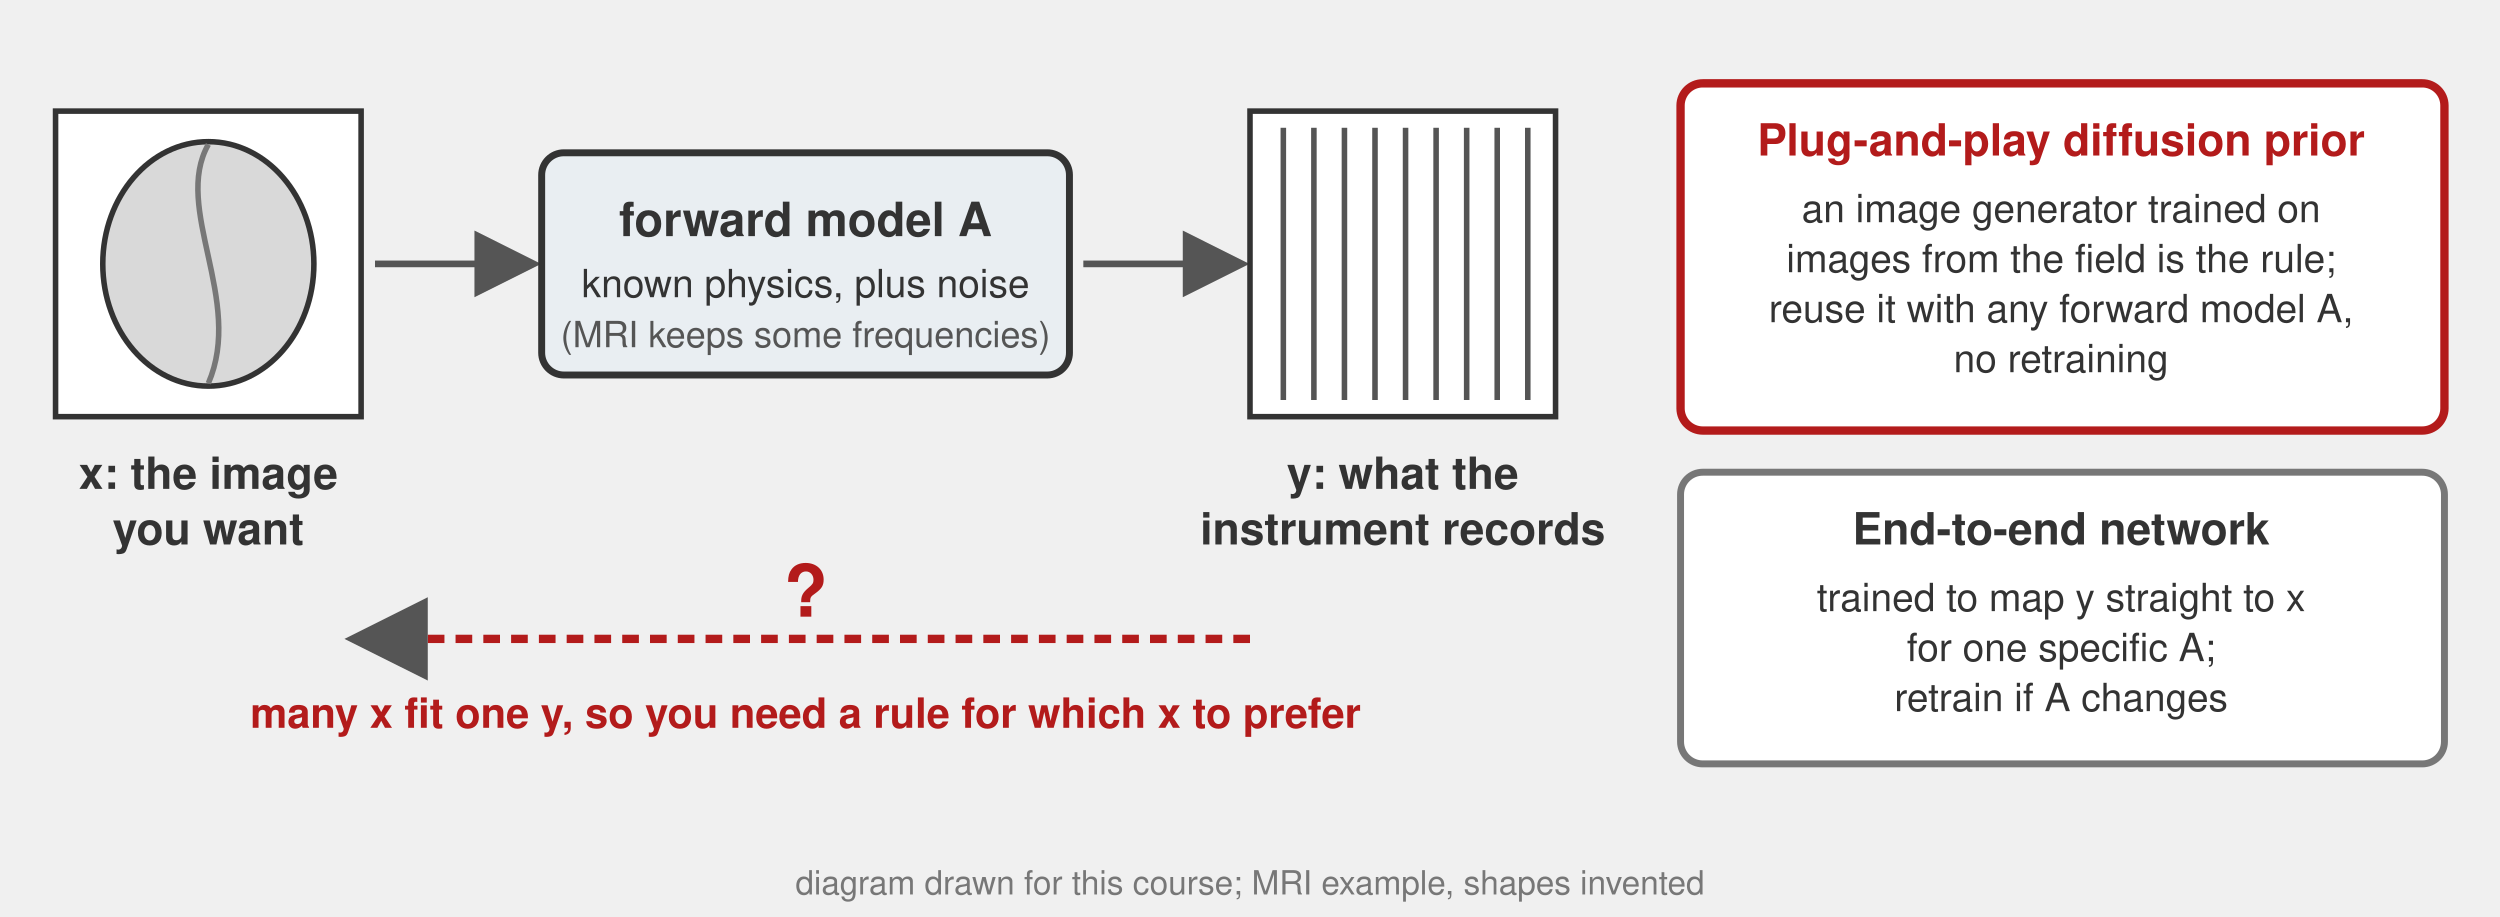
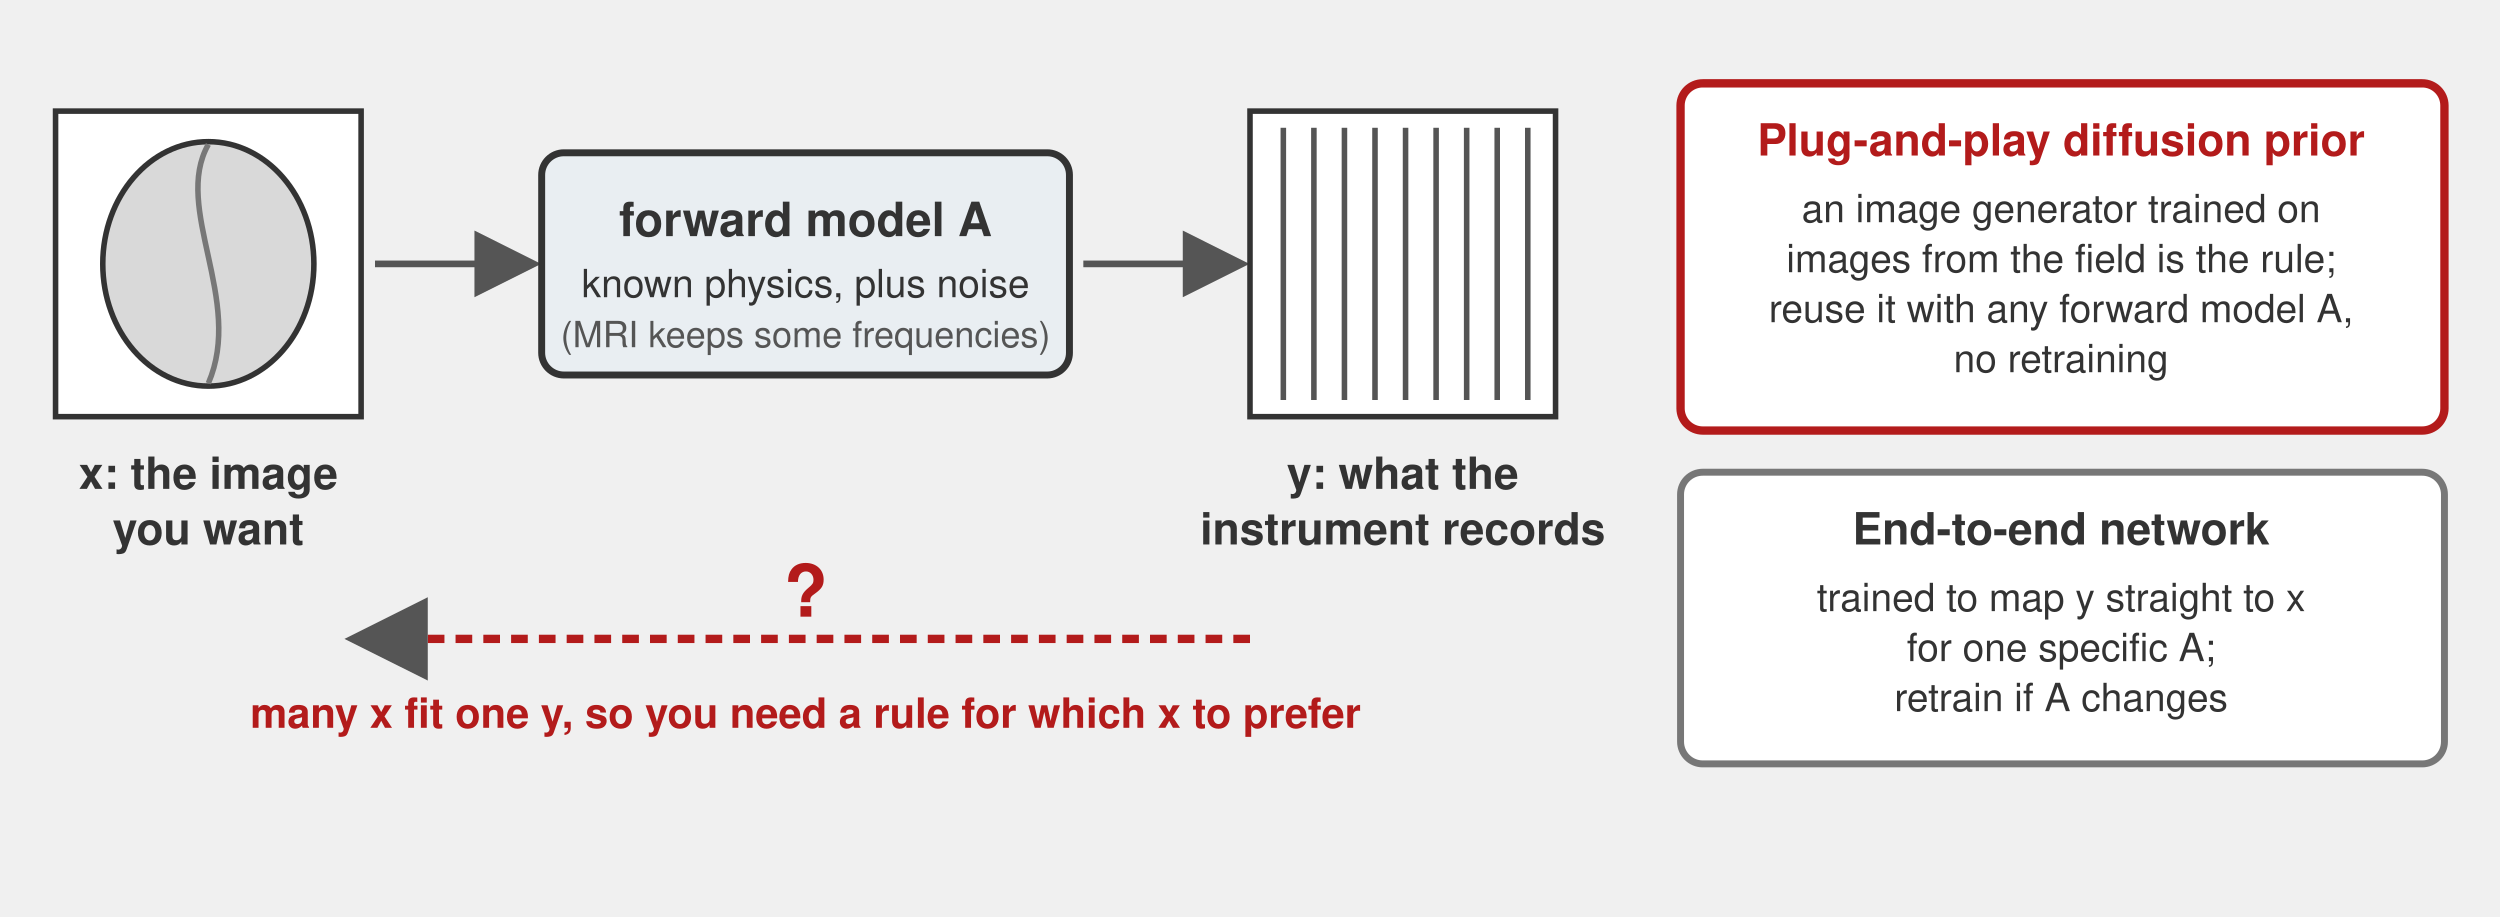
<svg xmlns="http://www.w3.org/2000/svg" viewBox="0 0 900 330" width="900" height="330" font-family="Helvetica, Arial, sans-serif">
  <defs>
    <marker id="a" markerWidth="10" markerHeight="10" refX="8" refY="5" orient="auto">
      <path d="M0,0 L10,5 L0,10 z" fill="#555" />
    </marker>
  </defs>
  <rect x="20" y="40" width="110" height="110" fill="#fff" stroke="#333" stroke-width="2" />
  <ellipse cx="75" cy="95" rx="38" ry="44" fill="#d9d9d9" stroke="#333" stroke-width="2" />
  <path d="M75,52 C62,75 88,108 75,138" fill="none" stroke="#777" stroke-width="2" />
  <text x="75" y="176" text-anchor="middle" font-size="16" fill="#333" font-weight="bold">x: the image</text>
  <text x="75" y="196" text-anchor="middle" font-size="16" fill="#333" font-weight="bold">you want</text>
  <line x1="135" y1="95" x2="190" y2="95" stroke="#555" stroke-width="2.4" marker-end="url(#a)" />
  <rect x="195" y="55" width="190" height="80" rx="8" fill="#e9eef2" stroke="#333" stroke-width="2.5" />
  <text x="290" y="85" text-anchor="middle" font-size="17" fill="#333" font-weight="bold">forward model A</text>
  <text x="290" y="107" text-anchor="middle" font-size="14" fill="#333">known physics, plus noise</text>
  <text x="290" y="125" text-anchor="middle" font-size="13" fill="#555">(MRI keeps some frequencies)</text>
  <line x1="390" y1="95" x2="445" y2="95" stroke="#555" stroke-width="2.4" marker-end="url(#a)" />
  <rect x="450" y="40" width="110" height="110" fill="#fff" stroke="#333" stroke-width="2" />
  <line x1="462" y1="46" x2="462" y2="144" stroke="#555" stroke-width="2" />
  <line x1="473" y1="46" x2="473" y2="144" stroke="#555" stroke-width="2" />
  <line x1="484" y1="46" x2="484" y2="144" stroke="#555" stroke-width="2" />
  <line x1="495" y1="46" x2="495" y2="144" stroke="#555" stroke-width="2" />
  <line x1="506" y1="46" x2="506" y2="144" stroke="#555" stroke-width="2" />
  <line x1="517" y1="46" x2="517" y2="144" stroke="#555" stroke-width="2" />
  <line x1="528" y1="46" x2="528" y2="144" stroke="#555" stroke-width="2" />
  <line x1="539" y1="46" x2="539" y2="144" stroke="#555" stroke-width="2" />
  <line x1="550" y1="46" x2="550" y2="144" stroke="#555" stroke-width="2" />
  <text x="505" y="176" text-anchor="middle" font-size="16" fill="#333" font-weight="bold">y: what the</text>
  <text x="505" y="196" text-anchor="middle" font-size="16" fill="#333" font-weight="bold">instrument records</text>
  <line x1="450" y1="230" x2="130" y2="230" stroke="#B31B1B" stroke-width="3" stroke-dasharray="6 4" marker-end="url(#a)" />
  <text x="290" y="222" text-anchor="middle" font-size="26" fill="#B31B1B" font-weight="bold">?</text>
  <text x="290" y="262" text-anchor="middle" font-size="15" fill="#B31B1B" font-weight="bold">many x fit one y, so you need a rule for which x to prefer</text>
  <rect x="605" y="30" width="275" height="125" rx="8" fill="#fff" stroke="#B31B1B" stroke-width="3" />
  <text x="742" y="56" text-anchor="middle" font-size="16" fill="#B31B1B" font-weight="bold">Plug-and-play diffusion prior</text>
  <text x="742" y="80" text-anchor="middle" font-size="14" fill="#333">an image generator trained on</text>
  <text x="742" y="98" text-anchor="middle" font-size="14" fill="#333">images from the field is the rule;</text>
  <text x="742" y="116" text-anchor="middle" font-size="14" fill="#333">reuse it with any forward model A,</text>
  <text x="742" y="134" text-anchor="middle" font-size="14" fill="#333">no retraining</text>
  <rect x="605" y="170" width="275" height="105" rx="8" fill="#fff" stroke="#777" stroke-width="2.5" />
  <text x="742" y="196" text-anchor="middle" font-size="16" fill="#333" font-weight="bold">End-to-end network</text>
  <text x="742" y="220" text-anchor="middle" font-size="14" fill="#333">trained to map y straight to x</text>
  <text x="742" y="238" text-anchor="middle" font-size="14" fill="#333">for one specific A;</text>
  <text x="742" y="256" text-anchor="middle" font-size="14" fill="#333">retrain if A changes</text>
-   <text x="450" y="322" text-anchor="middle" font-size="12" fill="#777">diagram drawn for this course; MRI example, shapes invented</text>
</svg>
